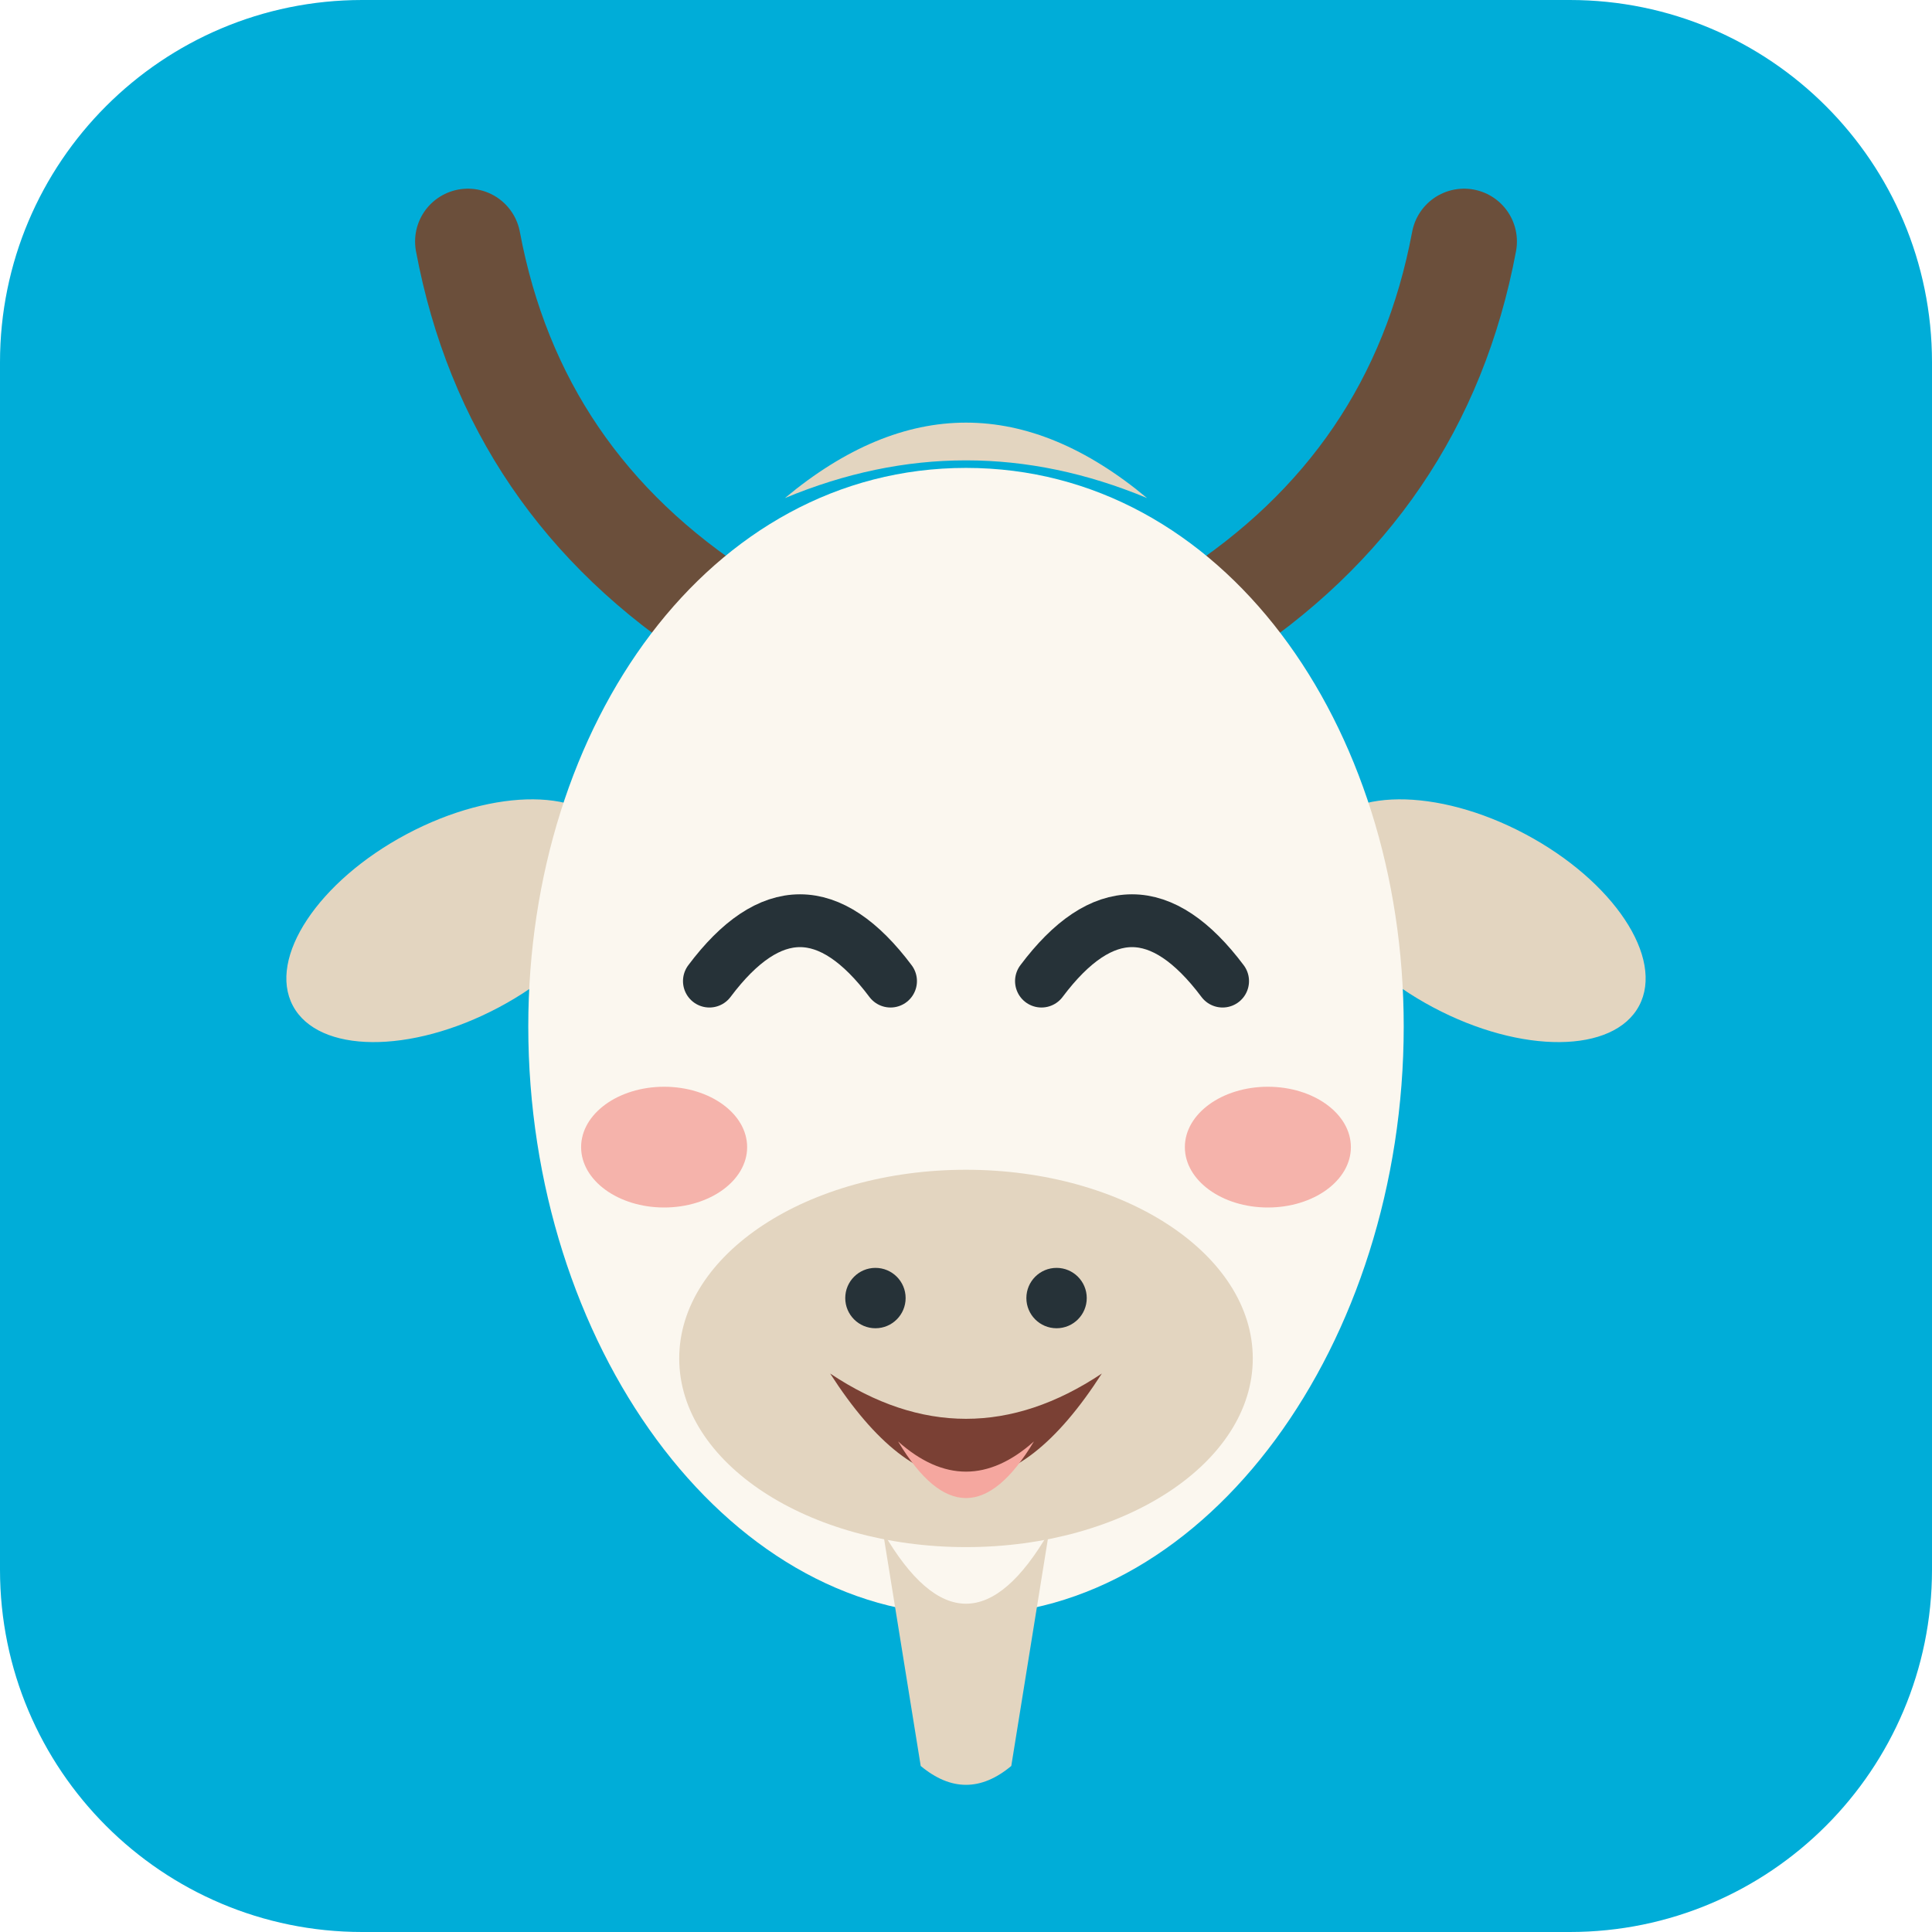
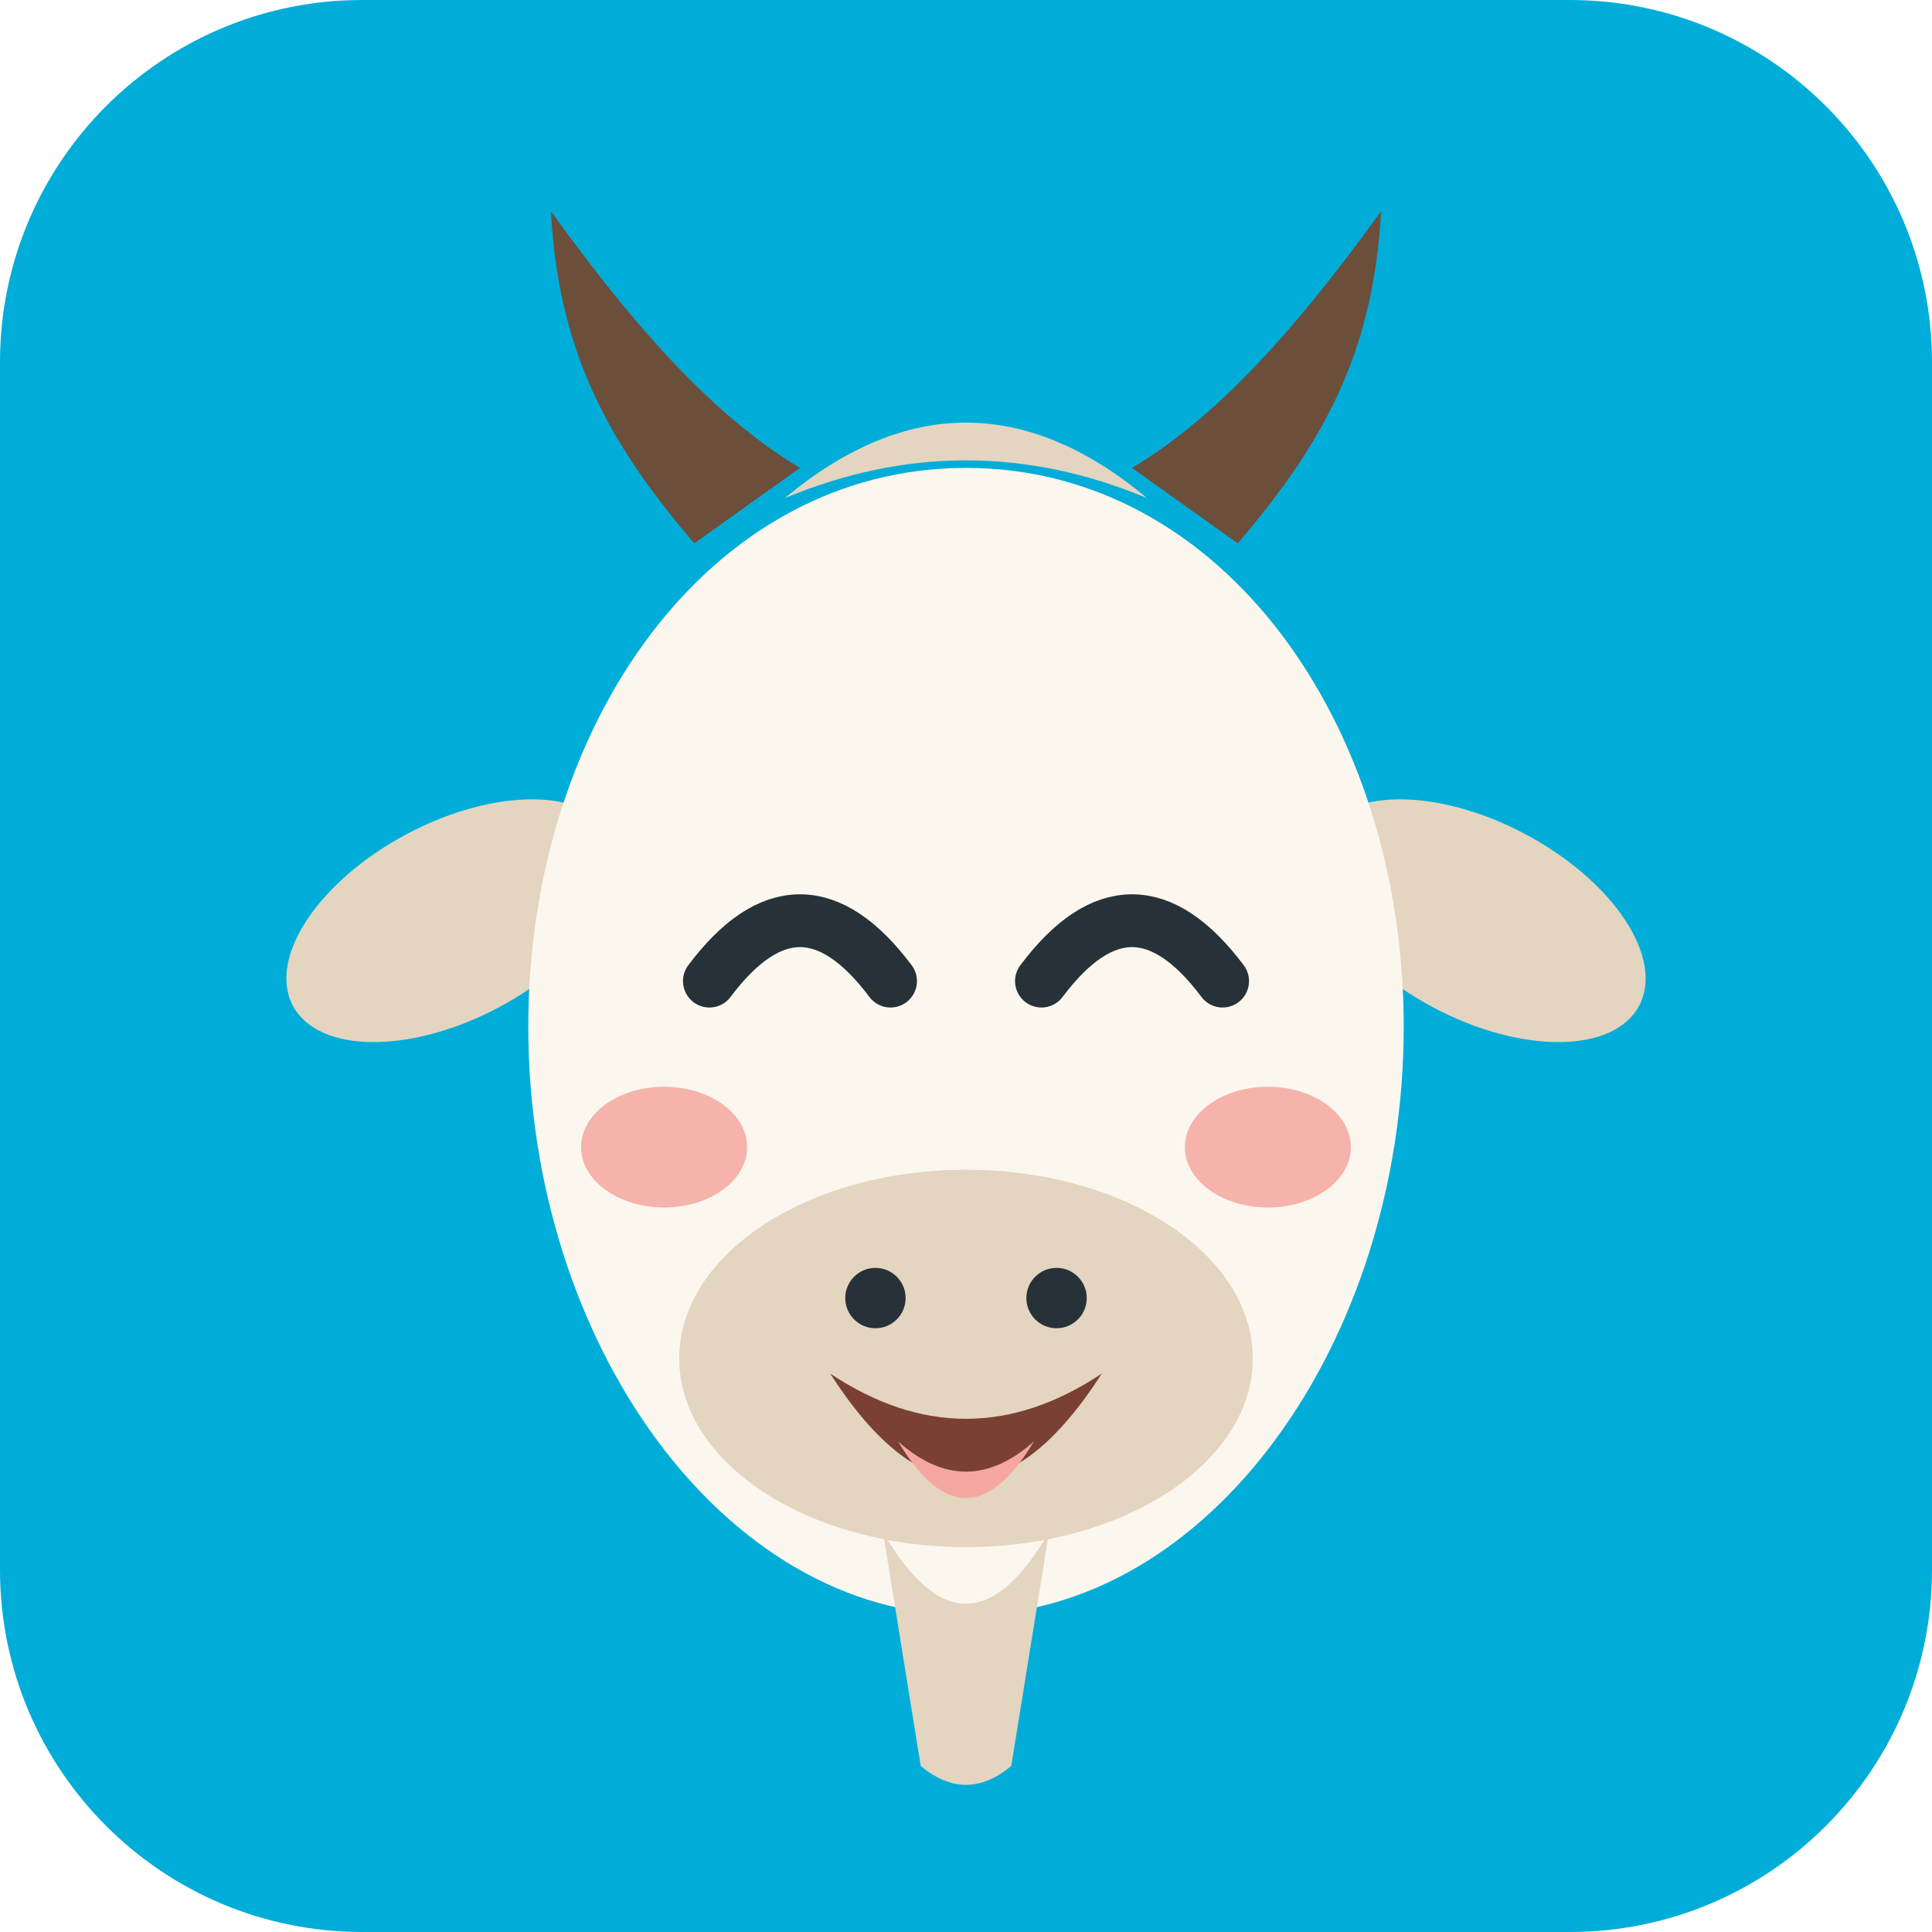
<svg xmlns="http://www.w3.org/2000/svg" viewBox="0 0 256 256">
  <rect width="256" height="256" rx="48" fill="#00ADD8" />
-   <path d="M96 82 Q68 64 62 32" stroke="#6B4F3B" stroke-width="14" fill="none" stroke-linecap="round" />
-   <path d="M160 82 Q188 64 194 32" stroke="#6B4F3B" stroke-width="14" fill="none" stroke-linecap="round" />
+   <path d="M92 72 C80 58 74 46 73 28 C86 46 96 56 106 62 Z" fill="#6B4F3B" />
+   <path d="M164 72 C176 58 182 46 183 28 C170 46 160 56 150 62 Z" fill="#6B4F3B" />
  <ellipse cx="60" cy="122" rx="24" ry="13" transform="rotate(-28 60 122)" fill="#E3D5C0" />
  <ellipse cx="196" cy="122" rx="24" ry="13" transform="rotate(28 196 122)" fill="#E3D5C0" />
  <path d="M128 62 C162 62 186 96 186 136 C186 178 160 214 128 214 C96 214 70 178 70 136 C70 96 94 62 128 62 Z" fill="#FBF7EF" />
  <path d="M104 66 Q128 46 152 66 Q128 56 104 66 Z" fill="#E3D5C0" />
  <path d="M94 130 Q106 114 118 130" stroke="#263238" stroke-width="7" fill="none" stroke-linecap="round" />
  <path d="M138 130 Q150 114 162 130" stroke="#263238" stroke-width="7" fill="none" stroke-linecap="round" />
  <ellipse cx="88" cy="152" rx="11" ry="8" fill="#F5A79F" opacity="0.85" />
  <ellipse cx="168" cy="152" rx="11" ry="8" fill="#F5A79F" opacity="0.85" />
  <ellipse cx="128" cy="180" rx="38" ry="25" fill="#E3D5C0" />
  <circle cx="116" cy="172" r="4" fill="#263238" />
  <circle cx="140" cy="172" r="4" fill="#263238" />
  <path d="M110 182 Q128 210 146 182 Q128 194 110 182 Z" fill="#7A4034" />
  <path d="M119 191 Q128 199 137 191 Q128 206 119 191 Z" fill="#F5A79F" />
  <path d="M117 203 Q128 222 139 203 L134 234 Q128 239 122 234 Z" fill="#E3D5C0" />
</svg>
